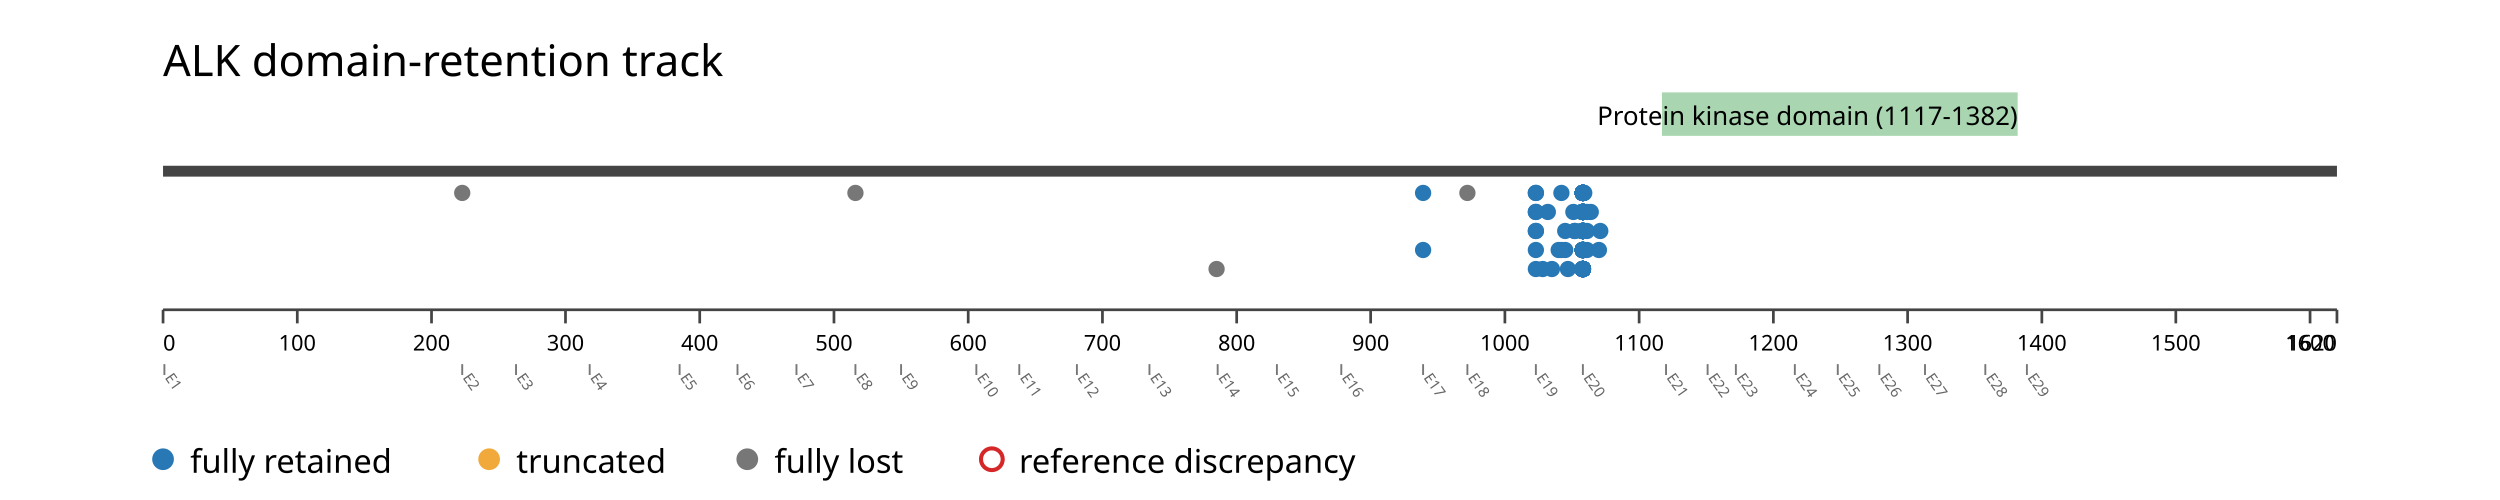
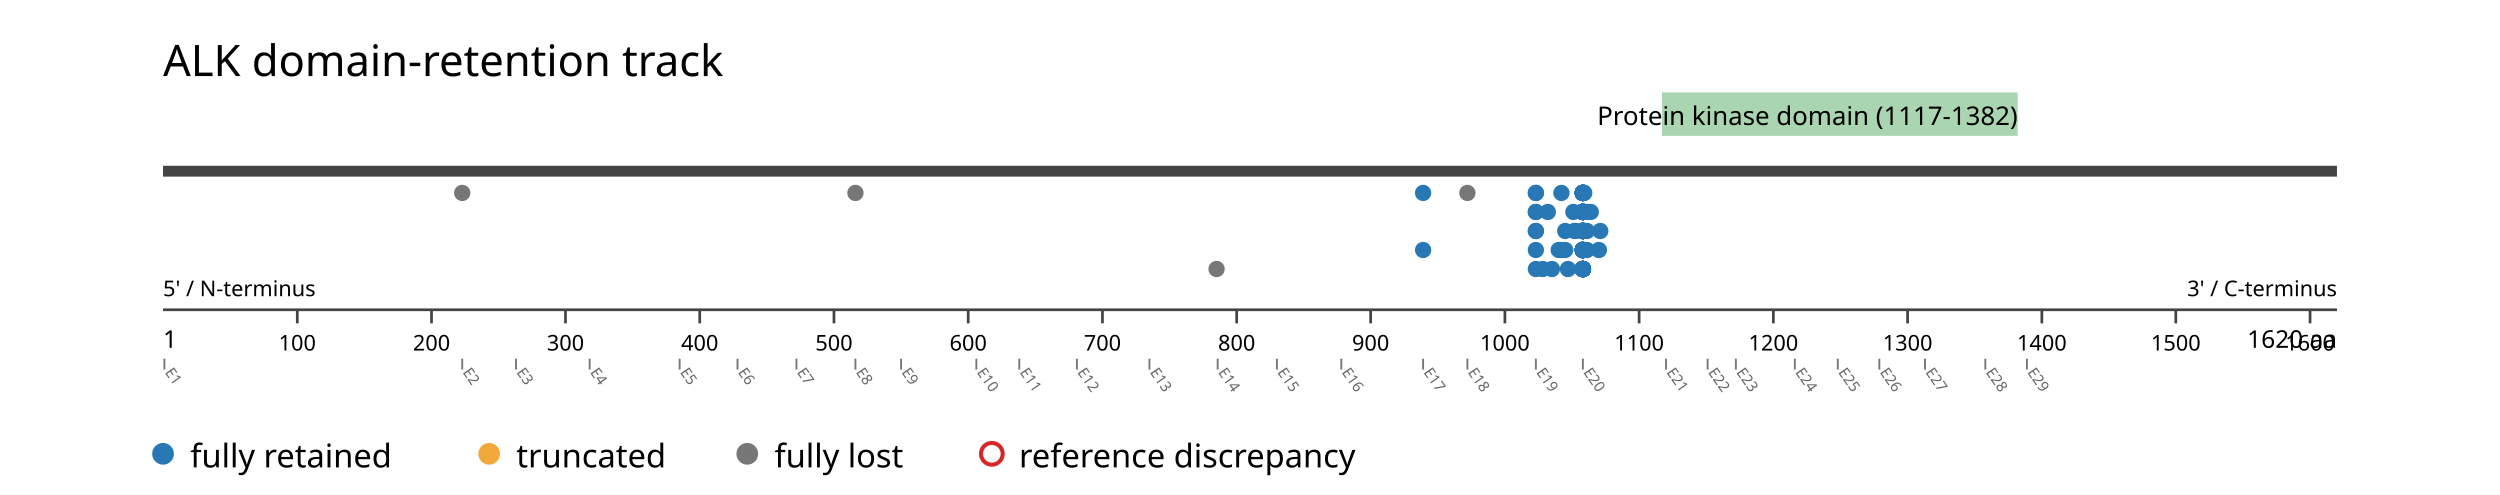
- <svg xmlns="http://www.w3.org/2000/svg" width="920" height="184" viewBox="0 0 920 184">
-   <rect width="920" height="184" fill="white" />
+ <svg xmlns="http://www.w3.org/2000/svg" width="920" height="182" viewBox="0 0 920 182">
+   <rect width="920" height="182" fill="white" />
  <text x="60" y="28" font-family="sans-serif" font-size="16">ALK domain-retention track</text>
  <rect x="611.6" y="34.0" width="130.9" height="16.0" fill="#62b36f" opacity="0.55" />
  <text x="742.5" y="46.0" font-family="sans-serif" font-size="9.5" text-anchor="end">Protein kinase domain (1117-1382)</text>
  <line x1="60.0" y1="63.0" x2="860.0" y2="63.0" stroke="#444" stroke-width="4" />
  <circle cx="314.8" cy="71.0" r="3" fill="#777777" stroke="none" stroke-width="0" />
  <circle cx="582.5" cy="78.0" r="3" fill="#2878b5" stroke="none" stroke-width="0" />
  <circle cx="582.5" cy="85.0" r="3" fill="#777777" stroke="none" stroke-width="0" />
  <circle cx="582.5" cy="92.0" r="3" fill="#2878b5" stroke="none" stroke-width="0" />
  <circle cx="582.5" cy="99.0" r="3" fill="#2878b5" stroke="none" stroke-width="0" />
  <circle cx="582.5" cy="71.0" r="3" fill="#2878b5" stroke="none" stroke-width="0" />
  <circle cx="582.5" cy="78.0" r="3" fill="#2878b5" stroke="none" stroke-width="0" />
  <circle cx="582.5" cy="85.0" r="3" fill="#2878b5" stroke="none" stroke-width="0" />
  <circle cx="582.5" cy="92.0" r="3" fill="#2878b5" stroke="none" stroke-width="0" />
  <circle cx="582.5" cy="99.0" r="3" fill="#2878b5" stroke="none" stroke-width="0" />
  <circle cx="582.5" cy="71.0" r="3" fill="#2878b5" stroke="none" stroke-width="0" />
  <circle cx="582.5" cy="78.0" r="3" fill="#2878b5" stroke="none" stroke-width="0" />
  <circle cx="582.5" cy="85.0" r="3" fill="#2878b5" stroke="none" stroke-width="0" />
  <circle cx="582.5" cy="92.0" r="3" fill="#2878b5" stroke="none" stroke-width="0" />
  <circle cx="582.5" cy="99.0" r="3" fill="#777777" stroke="none" stroke-width="0" />
  <circle cx="582.5" cy="71.0" r="3" fill="#2878b5" stroke="none" stroke-width="0" />
  <circle cx="582.5" cy="78.0" r="3" fill="#2878b5" stroke="none" stroke-width="0" />
  <circle cx="582.5" cy="85.0" r="3" fill="#2878b5" stroke="none" stroke-width="0" />
  <circle cx="582.5" cy="92.0" r="3" fill="#2878b5" stroke="none" stroke-width="0" />
  <circle cx="582.5" cy="99.0" r="3" fill="#2878b5" stroke="none" stroke-width="0" />
  <circle cx="582.5" cy="71.0" r="3" fill="#2878b5" stroke="none" stroke-width="0" />
  <circle cx="582.5" cy="78.0" r="3" fill="#2878b5" stroke="none" stroke-width="0" />
  <circle cx="582.5" cy="85.0" r="3" fill="#2878b5" stroke="none" stroke-width="0" />
  <circle cx="582.5" cy="92.0" r="3" fill="#2878b5" stroke="none" stroke-width="0" />
  <circle cx="582.5" cy="99.0" r="3" fill="#2878b5" stroke="none" stroke-width="0" />
  <circle cx="582.5" cy="71.0" r="3" fill="#2878b5" stroke="none" stroke-width="0" />
  <circle cx="582.5" cy="78.0" r="3" fill="#2878b5" stroke="none" stroke-width="0" />
  <circle cx="582.5" cy="85.0" r="3" fill="#2878b5" stroke="none" stroke-width="0" />
  <circle cx="582.5" cy="92.0" r="3" fill="#2878b5" stroke="none" stroke-width="0" />
  <circle cx="582.5" cy="99.0" r="3" fill="#2878b5" stroke="none" stroke-width="0" />
  <circle cx="582.5" cy="71.0" r="3" fill="#2878b5" stroke="none" stroke-width="0" />
  <circle cx="582.5" cy="78.0" r="3" fill="#2878b5" stroke="none" stroke-width="0" />
  <circle cx="582.5" cy="85.0" r="3" fill="#2878b5" stroke="none" stroke-width="0" />
  <circle cx="582.5" cy="92.0" r="3" fill="#2878b5" stroke="none" stroke-width="0" />
  <circle cx="582.5" cy="99.0" r="3" fill="#2878b5" stroke="none" stroke-width="0" />
  <circle cx="582.5" cy="71.0" r="3" fill="#2878b5" stroke="none" stroke-width="0" />
  <circle cx="582.5" cy="78.0" r="3" fill="#2878b5" stroke="none" stroke-width="0" />
  <circle cx="582.5" cy="85.0" r="3" fill="#2878b5" stroke="none" stroke-width="0" />
  <circle cx="582.5" cy="92.0" r="3" fill="#2878b5" stroke="none" stroke-width="0" />
  <circle cx="582.5" cy="99.0" r="3" fill="#2878b5" stroke="none" stroke-width="0" />
  <circle cx="582.5" cy="71.0" r="3" fill="#2878b5" stroke="none" stroke-width="0" />
  <circle cx="582.5" cy="78.0" r="3" fill="#2878b5" stroke="none" stroke-width="0" />
  <circle cx="582.5" cy="85.0" r="3" fill="#2878b5" stroke="none" stroke-width="0" />
  <circle cx="582.5" cy="92.0" r="3" fill="#2878b5" stroke="none" stroke-width="0" />
  <circle cx="582.5" cy="99.0" r="3" fill="#2878b5" stroke="none" stroke-width="0" />
  <circle cx="582.5" cy="71.0" r="3" fill="#2878b5" stroke="none" stroke-width="0" />
  <circle cx="582.5" cy="78.0" r="3" fill="#2878b5" stroke="none" stroke-width="0" />
  <circle cx="582.5" cy="85.0" r="3" fill="#2878b5" stroke="none" stroke-width="0" />
  <circle cx="582.5" cy="92.0" r="3" fill="#2878b5" stroke="none" stroke-width="0" />
  <circle cx="582.5" cy="99.0" r="3" fill="#2878b5" stroke="none" stroke-width="0" />
  <circle cx="582.5" cy="71.0" r="3" fill="#2878b5" stroke="none" stroke-width="0" />
  <circle cx="582.5" cy="78.0" r="3" fill="#2878b5" stroke="none" stroke-width="0" />
  <circle cx="582.5" cy="85.0" r="3" fill="#2878b5" stroke="none" stroke-width="0" />
  <circle cx="582.5" cy="92.0" r="3" fill="#2878b5" stroke="none" stroke-width="0" />
  <circle cx="582.5" cy="99.0" r="3" fill="#2878b5" stroke="none" stroke-width="0" />
  <circle cx="582.5" cy="71.0" r="3" fill="#2878b5" stroke="none" stroke-width="0" />
  <circle cx="582.5" cy="78.0" r="3" fill="#2878b5" stroke="none" stroke-width="0" />
  <circle cx="582.5" cy="85.0" r="3" fill="#2878b5" stroke="none" stroke-width="0" />
  <circle cx="582.5" cy="92.0" r="3" fill="#2878b5" stroke="none" stroke-width="0" />
  <circle cx="582.5" cy="99.0" r="3" fill="#2878b5" stroke="none" stroke-width="0" />
  <circle cx="582.5" cy="71.0" r="3" fill="#2878b5" stroke="none" stroke-width="0" />
  <circle cx="582.5" cy="78.0" r="3" fill="#2878b5" stroke="none" stroke-width="0" />
  <circle cx="582.5" cy="85.0" r="3" fill="#2878b5" stroke="none" stroke-width="0" />
  <circle cx="582.5" cy="92.0" r="3" fill="#2878b5" stroke="none" stroke-width="0" />
  <circle cx="582.5" cy="99.0" r="3" fill="#2878b5" stroke="none" stroke-width="0" />
  <circle cx="582.5" cy="71.0" r="3" fill="#2878b5" stroke="none" stroke-width="0" />
  <circle cx="582.5" cy="78.0" r="3" fill="#2878b5" stroke="none" stroke-width="0" />
  <circle cx="582.5" cy="85.0" r="3" fill="#2878b5" stroke="none" stroke-width="0" />
  <circle cx="582.5" cy="92.0" r="3" fill="#2878b5" stroke="none" stroke-width="0" />
  <circle cx="567.7" cy="99.0" r="3" fill="#2878b5" stroke="none" stroke-width="0" />
  <circle cx="582.5" cy="71.0" r="3" fill="#2878b5" stroke="none" stroke-width="0" />
  <circle cx="569.6" cy="78.0" r="3" fill="#2878b5" stroke="none" stroke-width="0" />
  <circle cx="582.5" cy="85.0" r="3" fill="#2878b5" stroke="none" stroke-width="0" />
  <circle cx="582.5" cy="92.0" r="3" fill="#2878b5" stroke="none" stroke-width="0" />
  <circle cx="582.5" cy="99.0" r="3" fill="#2878b5" stroke="none" stroke-width="0" />
  <circle cx="582.5" cy="71.0" r="3" fill="#2878b5" stroke="none" stroke-width="0" />
  <circle cx="582.5" cy="78.0" r="3" fill="#2878b5" stroke="none" stroke-width="0" />
  <circle cx="582.5" cy="85.0" r="3" fill="#2878b5" stroke="none" stroke-width="0" />
  <circle cx="582.5" cy="92.0" r="3" fill="#2878b5" stroke="none" stroke-width="0" />
  <circle cx="582.5" cy="99.0" r="3" fill="#2878b5" stroke="none" stroke-width="0" />
  <circle cx="582.5" cy="71.0" r="3" fill="#2878b5" stroke="none" stroke-width="0" />
  <circle cx="582.5" cy="78.0" r="3" fill="#2878b5" stroke="none" stroke-width="0" />
  <circle cx="582.5" cy="85.0" r="3" fill="#2878b5" stroke="none" stroke-width="0" />
  <circle cx="582.5" cy="92.0" r="3" fill="#2878b5" stroke="none" stroke-width="0" />
  <circle cx="582.5" cy="99.0" r="3" fill="#2878b5" stroke="none" stroke-width="0" />
  <circle cx="582.5" cy="71.0" r="3" fill="#2878b5" stroke="none" stroke-width="0" />
  <circle cx="582.5" cy="78.0" r="3" fill="#2878b5" stroke="none" stroke-width="0" />
  <circle cx="576.0" cy="85.0" r="3" fill="#2878b5" stroke="none" stroke-width="0" />
  <circle cx="582.5" cy="92.0" r="3" fill="#2878b5" stroke="none" stroke-width="0" />
  <circle cx="582.5" cy="99.0" r="3" fill="#2878b5" stroke="none" stroke-width="0" />
  <circle cx="582.5" cy="71.0" r="3" fill="#2878b5" stroke="none" stroke-width="0" />
  <circle cx="582.5" cy="78.0" r="3" fill="#2878b5" stroke="none" stroke-width="0" />
  <circle cx="582.5" cy="85.0" r="3" fill="#2878b5" stroke="none" stroke-width="0" />
  <circle cx="582.5" cy="92.0" r="3" fill="#2878b5" stroke="none" stroke-width="0" />
  <circle cx="582.5" cy="99.0" r="3" fill="#2878b5" stroke="none" stroke-width="0" />
  <circle cx="582.5" cy="71.0" r="3" fill="#2878b5" stroke="none" stroke-width="0" />
  <circle cx="582.5" cy="78.0" r="3" fill="#2878b5" stroke="none" stroke-width="0" />
  <circle cx="582.5" cy="85.0" r="3" fill="#2878b5" stroke="none" stroke-width="0" />
  <circle cx="582.5" cy="92.0" r="3" fill="#777777" stroke="none" stroke-width="0" />
  <circle cx="582.5" cy="99.0" r="3" fill="#2878b5" stroke="none" stroke-width="0" />
  <circle cx="582.5" cy="71.0" r="3" fill="#2878b5" stroke="none" stroke-width="0" />
  <circle cx="582.5" cy="78.0" r="3" fill="#2878b5" stroke="none" stroke-width="0" />
  <circle cx="582.5" cy="85.0" r="3" fill="#2878b5" stroke="none" stroke-width="0" />
  <circle cx="582.5" cy="92.0" r="3" fill="#2878b5" stroke="none" stroke-width="0" />
  <circle cx="582.5" cy="99.0" r="3" fill="#2878b5" stroke="none" stroke-width="0" />
  <circle cx="582.5" cy="71.0" r="3" fill="#2878b5" stroke="none" stroke-width="0" />
  <circle cx="565.2" cy="78.0" r="3" fill="#2878b5" stroke="none" stroke-width="0" />
  <circle cx="582.5" cy="85.0" r="3" fill="#2878b5" stroke="none" stroke-width="0" />
  <circle cx="582.5" cy="92.0" r="3" fill="#2878b5" stroke="none" stroke-width="0" />
  <circle cx="582.5" cy="99.0" r="3" fill="#2878b5" stroke="none" stroke-width="0" />
  <circle cx="582.5" cy="71.0" r="3" fill="#2878b5" stroke="none" stroke-width="0" />
  <circle cx="582.5" cy="78.0" r="3" fill="#2878b5" stroke="none" stroke-width="0" />
  <circle cx="588.9" cy="85.0" r="3" fill="#2878b5" stroke="none" stroke-width="0" />
  <circle cx="582.5" cy="92.0" r="3" fill="#2878b5" stroke="none" stroke-width="0" />
  <circle cx="582.5" cy="99.0" r="3" fill="#2878b5" stroke="none" stroke-width="0" />
  <circle cx="583.0" cy="71.0" r="3" fill="#2878b5" stroke="none" stroke-width="0" />
  <circle cx="582.5" cy="78.0" r="3" fill="#777777" stroke="none" stroke-width="0" />
  <circle cx="582.5" cy="85.0" r="3" fill="#2878b5" stroke="none" stroke-width="0" />
  <circle cx="582.5" cy="92.0" r="3" fill="#2878b5" stroke="none" stroke-width="0" />
  <circle cx="582.5" cy="99.0" r="3" fill="#2878b5" stroke="none" stroke-width="0" />
  <circle cx="582.5" cy="71.0" r="3" fill="#2878b5" stroke="none" stroke-width="0" />
  <circle cx="582.5" cy="78.0" r="3" fill="#2878b5" stroke="none" stroke-width="0" />
  <circle cx="582.5" cy="85.0" r="3" fill="#2878b5" stroke="none" stroke-width="0" />
  <circle cx="582.5" cy="92.0" r="3" fill="#2878b5" stroke="none" stroke-width="0" />
  <circle cx="577.0" cy="99.0" r="3" fill="#2878b5" stroke="none" stroke-width="0" />
  <circle cx="582.5" cy="71.0" r="3" fill="#2878b5" stroke="none" stroke-width="0" />
  <circle cx="582.5" cy="78.0" r="3" fill="#2878b5" stroke="none" stroke-width="0" />
  <circle cx="582.5" cy="85.0" r="3" fill="#2878b5" stroke="none" stroke-width="0" />
  <circle cx="582.5" cy="92.0" r="3" fill="#2878b5" stroke="none" stroke-width="0" />
  <circle cx="447.7" cy="99.0" r="3" fill="#777777" stroke="none" stroke-width="0" />
  <circle cx="540.0" cy="71.0" r="3" fill="#777777" stroke="none" stroke-width="0" />
  <circle cx="582.5" cy="78.0" r="3" fill="#2878b5" stroke="none" stroke-width="0" />
  <circle cx="582.5" cy="85.0" r="3" fill="#2878b5" stroke="none" stroke-width="0" />
  <circle cx="582.5" cy="92.0" r="3" fill="#777777" stroke="none" stroke-width="0" />
  <circle cx="582.5" cy="99.0" r="3" fill="#2878b5" stroke="none" stroke-width="0" />
  <circle cx="582.5" cy="71.0" r="3" fill="#2878b5" stroke="none" stroke-width="0" />
  <circle cx="582.5" cy="78.0" r="3" fill="#2878b5" stroke="none" stroke-width="0" />
  <circle cx="582.5" cy="85.0" r="3" fill="#2878b5" stroke="none" stroke-width="0" />
  <circle cx="582.5" cy="92.0" r="3" fill="#2878b5" stroke="none" stroke-width="0" />
  <circle cx="582.5" cy="99.0" r="3" fill="#777777" stroke="none" stroke-width="0" />
  <circle cx="170.1" cy="71.0" r="3" fill="#777777" stroke="none" stroke-width="0" />
  <circle cx="565.2" cy="78.0" r="3" fill="#2878b5" stroke="none" stroke-width="0" />
  <circle cx="565.2" cy="85.0" r="3" fill="#2878b5" stroke="none" stroke-width="0" />
  <circle cx="582.5" cy="92.0" r="3" fill="#2878b5" stroke="none" stroke-width="0" />
  <circle cx="582.5" cy="99.0" r="3" fill="#2878b5" stroke="none" stroke-width="0" />
  <circle cx="523.7" cy="71.0" r="3" fill="#2878b5" stroke="none" stroke-width="0" />
  <circle cx="582.5" cy="78.0" r="3" fill="#2878b5" stroke="none" stroke-width="0" />
  <circle cx="582.5" cy="85.0" r="3" fill="#2878b5" stroke="none" stroke-width="0" />
  <circle cx="582.5" cy="92.0" r="3" fill="#2878b5" stroke="none" stroke-width="0" />
  <circle cx="582.5" cy="99.0" r="3" fill="#2878b5" stroke="none" stroke-width="0" />
  <circle cx="582.5" cy="71.0" r="3" fill="#2878b5" stroke="none" stroke-width="0" />
  <circle cx="582.5" cy="78.0" r="3" fill="#2878b5" stroke="none" stroke-width="0" />
  <circle cx="582.5" cy="85.0" r="3" fill="#2878b5" stroke="none" stroke-width="0" />
  <circle cx="582.5" cy="92.0" r="3" fill="#2878b5" stroke="none" stroke-width="0" />
  <circle cx="582.5" cy="99.0" r="3" fill="#2878b5" stroke="none" stroke-width="0" />
  <circle cx="582.5" cy="71.0" r="3" fill="#2878b5" stroke="none" stroke-width="0" />
  <circle cx="582.5" cy="78.0" r="3" fill="#2878b5" stroke="none" stroke-width="0" />
  <circle cx="582.5" cy="85.0" r="3" fill="#2878b5" stroke="none" stroke-width="0" />
  <circle cx="565.2" cy="92.0" r="3" fill="#2878b5" stroke="none" stroke-width="0" />
  <circle cx="582.5" cy="99.0" r="3" fill="#2878b5" stroke="none" stroke-width="0" />
  <circle cx="582.5" cy="71.0" r="3" fill="#2878b5" stroke="none" stroke-width="0" />
  <circle cx="582.5" cy="78.0" r="3" fill="#2878b5" stroke="none" stroke-width="0" />
  <circle cx="582.5" cy="85.0" r="3" fill="#2878b5" stroke="none" stroke-width="0" />
  <circle cx="582.5" cy="92.0" r="3" fill="#2878b5" stroke="none" stroke-width="0" />
  <circle cx="582.5" cy="99.0" r="3" fill="#2878b5" stroke="none" stroke-width="0" />
  <circle cx="582.5" cy="71.0" r="3" fill="#2878b5" stroke="none" stroke-width="0" />
  <circle cx="582.5" cy="78.0" r="3" fill="#2878b5" stroke="none" stroke-width="0" />
  <circle cx="582.5" cy="85.0" r="3" fill="#2878b5" stroke="none" stroke-width="0" />
  <circle cx="582.5" cy="92.0" r="3" fill="#2878b5" stroke="none" stroke-width="0" />
  <circle cx="582.5" cy="99.0" r="3" fill="#2878b5" stroke="none" stroke-width="0" />
  <circle cx="582.5" cy="71.0" r="3" fill="#2878b5" stroke="none" stroke-width="0" />
  <circle cx="582.5" cy="78.0" r="3" fill="#2878b5" stroke="none" stroke-width="0" />
  <circle cx="582.5" cy="85.0" r="3" fill="#2878b5" stroke="none" stroke-width="0" />
  <circle cx="582.5" cy="92.0" r="3" fill="#2878b5" stroke="none" stroke-width="0" />
  <circle cx="582.5" cy="99.0" r="3" fill="#2878b5" stroke="none" stroke-width="0" />
  <circle cx="582.5" cy="71.0" r="3" fill="#2878b5" stroke="none" stroke-width="0" />
  <circle cx="582.5" cy="78.0" r="3" fill="#2878b5" stroke="none" stroke-width="0" />
  <circle cx="582.5" cy="85.0" r="3" fill="#2878b5" stroke="none" stroke-width="0" />
  <circle cx="582.5" cy="92.0" r="3" fill="#2878b5" stroke="none" stroke-width="0" />
  <circle cx="582.5" cy="99.0" r="3" fill="#2878b5" stroke="none" stroke-width="0" />
  <circle cx="582.5" cy="71.0" r="3" fill="#2878b5" stroke="none" stroke-width="0" />
  <circle cx="582.5" cy="78.0" r="3" fill="#2878b5" stroke="none" stroke-width="0" />
  <circle cx="582.5" cy="85.0" r="3" fill="#2878b5" stroke="none" stroke-width="0" />
  <circle cx="582.5" cy="92.0" r="3" fill="#2878b5" stroke="none" stroke-width="0" />
  <circle cx="582.5" cy="99.0" r="3" fill="#2878b5" stroke="none" stroke-width="0" />
  <circle cx="582.5" cy="71.0" r="3" fill="#2878b5" stroke="none" stroke-width="0" />
  <circle cx="582.5" cy="78.0" r="3" fill="#2878b5" stroke="none" stroke-width="0" />
  <circle cx="582.5" cy="85.0" r="3" fill="#2878b5" stroke="none" stroke-width="0" />
  <circle cx="582.5" cy="92.0" r="3" fill="#2878b5" stroke="none" stroke-width="0" />
  <circle cx="582.5" cy="99.0" r="3" fill="#2878b5" stroke="none" stroke-width="0" />
  <circle cx="582.5" cy="71.0" r="3" fill="#2878b5" stroke="none" stroke-width="0" />
  <circle cx="582.5" cy="78.0" r="3" fill="#2878b5" stroke="none" stroke-width="0" />
  <circle cx="582.5" cy="85.0" r="3" fill="#2878b5" stroke="none" stroke-width="0" />
  <circle cx="573.6" cy="92.0" r="3" fill="#2878b5" stroke="none" stroke-width="0" />
  <circle cx="582.5" cy="99.0" r="3" fill="#2878b5" stroke="none" stroke-width="0" />
  <circle cx="582.5" cy="71.0" r="3" fill="#2878b5" stroke="none" stroke-width="0" />
  <circle cx="582.5" cy="78.0" r="3" fill="#2878b5" stroke="none" stroke-width="0" />
  <circle cx="579.5" cy="85.0" r="3" fill="#2878b5" stroke="none" stroke-width="0" />
  <circle cx="582.5" cy="92.0" r="3" fill="#2878b5" stroke="none" stroke-width="0" />
  <circle cx="582.5" cy="99.0" r="3" fill="#2878b5" stroke="none" stroke-width="0" />
  <circle cx="582.5" cy="71.0" r="3" fill="#2878b5" stroke="none" stroke-width="0" />
  <circle cx="582.5" cy="78.0" r="3" fill="#2878b5" stroke="none" stroke-width="0" />
  <circle cx="582.5" cy="85.0" r="3" fill="#2878b5" stroke="none" stroke-width="0" />
  <circle cx="582.5" cy="92.0" r="3" fill="#2878b5" stroke="none" stroke-width="0" />
  <circle cx="582.5" cy="99.0" r="3" fill="#2878b5" stroke="none" stroke-width="0" />
  <circle cx="582.5" cy="71.0" r="3" fill="#2878b5" stroke="none" stroke-width="0" />
  <circle cx="582.5" cy="78.0" r="3" fill="#2878b5" stroke="none" stroke-width="0" />
  <circle cx="582.5" cy="85.0" r="3" fill="#2878b5" stroke="none" stroke-width="0" />
  <circle cx="523.7" cy="92.0" r="3" fill="#2878b5" stroke="none" stroke-width="0" />
  <circle cx="582.5" cy="99.0" r="3" fill="#2878b5" stroke="none" stroke-width="0" />
  <circle cx="582.5" cy="71.0" r="3" fill="#2878b5" stroke="none" stroke-width="0" />
  <circle cx="582.5" cy="78.0" r="3" fill="#2878b5" stroke="none" stroke-width="0" />
  <circle cx="582.5" cy="85.0" r="3" fill="#2878b5" stroke="none" stroke-width="0" />
  <circle cx="582.5" cy="92.0" r="3" fill="#2878b5" stroke="none" stroke-width="0" />
  <circle cx="582.5" cy="99.0" r="3" fill="#2878b5" stroke="none" stroke-width="0" />
  <circle cx="582.5" cy="71.0" r="3" fill="#2878b5" stroke="none" stroke-width="0" />
  <circle cx="582.5" cy="78.0" r="3" fill="#2878b5" stroke="none" stroke-width="0" />
  <circle cx="582.5" cy="85.0" r="3" fill="#2878b5" stroke="none" stroke-width="0" />
  <circle cx="588.4" cy="92.0" r="3" fill="#2878b5" stroke="none" stroke-width="0" />
  <circle cx="582.5" cy="99.0" r="3" fill="#2878b5" stroke="none" stroke-width="0" />
  <circle cx="582.5" cy="71.0" r="3" fill="#2878b5" stroke="none" stroke-width="0" />
  <circle cx="582.5" cy="78.0" r="3" fill="#2878b5" stroke="none" stroke-width="0" />
  <circle cx="582.5" cy="85.0" r="3" fill="#2878b5" stroke="none" stroke-width="0" />
  <circle cx="582.5" cy="92.0" r="3" fill="#2878b5" stroke="none" stroke-width="0" />
  <circle cx="582.5" cy="99.0" r="3" fill="#2878b5" stroke="none" stroke-width="0" />
  <circle cx="582.5" cy="71.0" r="3" fill="#2878b5" stroke="none" stroke-width="0" />
  <circle cx="582.5" cy="78.0" r="3" fill="#2878b5" stroke="none" stroke-width="0" />
  <circle cx="582.5" cy="85.0" r="3" fill="#2878b5" stroke="none" stroke-width="0" />
  <circle cx="574.6" cy="92.0" r="3" fill="#2878b5" stroke="none" stroke-width="0" />
  <circle cx="582.5" cy="99.0" r="3" fill="#2878b5" stroke="none" stroke-width="0" />
  <circle cx="574.6" cy="71.0" r="3" fill="#2878b5" stroke="none" stroke-width="0" />
  <circle cx="582.5" cy="78.0" r="3" fill="#2878b5" stroke="none" stroke-width="0" />
  <circle cx="582.5" cy="85.0" r="3" fill="#2878b5" stroke="none" stroke-width="0" />
  <circle cx="582.5" cy="92.0" r="3" fill="#2878b5" stroke="none" stroke-width="0" />
  <circle cx="582.5" cy="99.0" r="3" fill="#2878b5" stroke="none" stroke-width="0" />
  <circle cx="582.5" cy="71.0" r="3" fill="#2878b5" stroke="none" stroke-width="0" />
  <circle cx="582.5" cy="78.0" r="3" fill="#2878b5" stroke="none" stroke-width="0" />
  <circle cx="582.5" cy="85.0" r="3" fill="#2878b5" stroke="none" stroke-width="0" />
  <circle cx="582.5" cy="92.0" r="3" fill="#2878b5" stroke="none" stroke-width="0" />
  <circle cx="582.5" cy="99.0" r="3" fill="#2878b5" stroke="none" stroke-width="0" />
  <circle cx="582.5" cy="71.0" r="3" fill="#2878b5" stroke="none" stroke-width="0" />
  <circle cx="582.5" cy="78.0" r="3" fill="#2878b5" stroke="none" stroke-width="0" />
  <circle cx="565.2" cy="85.0" r="3" fill="#2878b5" stroke="none" stroke-width="0" />
  <circle cx="582.5" cy="92.0" r="3" fill="#2878b5" stroke="none" stroke-width="0" />
  <circle cx="582.5" cy="99.0" r="3" fill="#2878b5" stroke="none" stroke-width="0" />
  <circle cx="565.2" cy="71.0" r="3" fill="#2878b5" stroke="none" stroke-width="0" />
  <circle cx="582.5" cy="78.0" r="3" fill="#2878b5" stroke="none" stroke-width="0" />
  <circle cx="582.5" cy="85.0" r="3" fill="#2878b5" stroke="none" stroke-width="0" />
  <circle cx="582.5" cy="92.0" r="3" fill="#2878b5" stroke="none" stroke-width="0" />
  <circle cx="565.2" cy="99.0" r="3" fill="#2878b5" stroke="none" stroke-width="0" />
  <circle cx="565.2" cy="71.0" r="3" fill="#2878b5" stroke="none" stroke-width="0" />
  <circle cx="584.0" cy="78.0" r="3" fill="#2878b5" stroke="none" stroke-width="0" />
  <circle cx="584.0" cy="85.0" r="3" fill="#2878b5" stroke="none" stroke-width="0" />
  <circle cx="584.0" cy="92.0" r="3" fill="#2878b5" stroke="none" stroke-width="0" />
  <circle cx="571.1" cy="99.0" r="3" fill="#2878b5" stroke="none" stroke-width="0" />
  <circle cx="582.5" cy="71.0" r="3" fill="#2878b5" stroke="none" stroke-width="0" />
  <circle cx="579.0" cy="78.0" r="3" fill="#2878b5" stroke="none" stroke-width="0" />
  <circle cx="579.5" cy="85.0" r="3" fill="#2878b5" stroke="none" stroke-width="0" />
  <circle cx="582.5" cy="92.0" r="3" fill="#2878b5" stroke="none" stroke-width="0" />
  <circle cx="582.5" cy="99.0" r="3" fill="#2878b5" stroke="none" stroke-width="0" />
  <circle cx="582.5" cy="71.0" r="3" fill="#2878b5" stroke="none" stroke-width="0" />
  <circle cx="585.4" cy="78.0" r="3" fill="#2878b5" stroke="none" stroke-width="0" />
  <circle cx="582.5" cy="85.0" r="3" fill="#2878b5" stroke="none" stroke-width="0" />
  <circle cx="576.0" cy="92.0" r="3" fill="#2878b5" stroke="none" stroke-width="0" />
  <circle cx="582.5" cy="99.0" r="3" fill="#2878b5" stroke="none" stroke-width="0" />
  <circle cx="582.5" cy="71.0" r="3" fill="#2878b5" stroke="none" stroke-width="0" />
  <circle cx="582.5" cy="78.0" r="3" fill="#2878b5" stroke="none" stroke-width="0" />
  <circle cx="582.5" cy="85.0" r="3" fill="#2878b5" stroke="none" stroke-width="0" />
  <circle cx="582.5" cy="92.0" r="3" fill="#2878b5" stroke="none" stroke-width="0" />
  <circle cx="582.5" cy="99.0" r="3" fill="#2878b5" stroke="none" stroke-width="0" />
  <circle cx="582.5" cy="71.0" r="3" fill="#2878b5" stroke="none" stroke-width="0" />
  <line x1="60.0" y1="114.0" x2="860.0" y2="114.0" stroke="#444444" stroke-width="1" />
-   <line x1="60.0" y1="114.0" x2="60.0" y2="119.0" stroke="#444444" stroke-width="1" />
-   <text x="60.0" y="129.0" font-family="sans-serif" font-size="8" text-anchor="start">0</text>
+   <text x="60.0" y="109.0" font-family="sans-serif" font-size="8" data-axis-end="5-prime" text-anchor="start">5' / N-terminus</text>
+   <text x="860.0" y="109.0" font-family="sans-serif" font-size="8" data-axis-end="3-prime" text-anchor="end">3' / C-terminus</text>
+   <text x="60.0" y="128.0" font-family="sans-serif" font-size="9">1</text>
+   <text x="860.0" y="128.0" font-family="sans-serif" font-size="9" text-anchor="end">1620 aa</text>
+   <line x1="60.5" y1="132.0" x2="60.5" y2="136.0" stroke="#777777" stroke-width="0.7" />
+   <text x="60.5" y="137.0" font-family="sans-serif" font-size="5.5" fill="#666666" transform="rotate(55 60.5 137.0)">E1</text>
+   <line x1="170.1" y1="132.0" x2="170.1" y2="136.0" stroke="#777777" stroke-width="0.7" />
+   <text x="170.1" y="137.0" font-family="sans-serif" font-size="5.5" fill="#666666" transform="rotate(55 170.1 137.0)">E2</text>
+   <line x1="189.9" y1="132.0" x2="189.9" y2="136.0" stroke="#777777" stroke-width="0.7" />
+   <text x="189.9" y="137.0" font-family="sans-serif" font-size="5.5" fill="#666666" transform="rotate(55 189.9 137.0)">E3</text>
+   <line x1="217.0" y1="132.0" x2="217.0" y2="136.0" stroke="#777777" stroke-width="0.7" />
+   <text x="217.0" y="137.0" font-family="sans-serif" font-size="5.5" fill="#666666" transform="rotate(55 217.0 137.0)">E4</text>
+   <line x1="250.1" y1="132.0" x2="250.1" y2="136.0" stroke="#777777" stroke-width="0.7" />
+   <text x="250.1" y="137.0" font-family="sans-serif" font-size="5.5" fill="#666666" transform="rotate(55 250.1 137.0)">E5</text>
+   <line x1="271.4" y1="132.0" x2="271.4" y2="136.0" stroke="#777777" stroke-width="0.7" />
+   <text x="271.4" y="137.0" font-family="sans-serif" font-size="5.5" fill="#666666" transform="rotate(55 271.4 137.0)">E6</text>
+   <line x1="293.1" y1="132.0" x2="293.1" y2="136.0" stroke="#777777" stroke-width="0.7" />
+   <text x="293.1" y="137.0" font-family="sans-serif" font-size="5.5" fill="#666666" transform="rotate(55 293.1 137.0)">E7</text>
+   <line x1="314.8" y1="132.0" x2="314.8" y2="136.0" stroke="#777777" stroke-width="0.7" />
+   <text x="314.8" y="137.0" font-family="sans-serif" font-size="5.5" fill="#666666" transform="rotate(55 314.8 137.0)">E8</text>
+   <line x1="331.6" y1="132.0" x2="331.6" y2="136.0" stroke="#777777" stroke-width="0.7" />
+   <text x="331.6" y="137.0" font-family="sans-serif" font-size="5.5" fill="#666666" transform="rotate(55 331.6 137.0)">E9</text>
+   <line x1="359.3" y1="132.0" x2="359.3" y2="136.0" stroke="#777777" stroke-width="0.7" />
+   <text x="359.3" y="137.0" font-family="sans-serif" font-size="5.5" fill="#666666" transform="rotate(55 359.3 137.0)">E10</text>
+   <line x1="375.1" y1="132.0" x2="375.1" y2="136.0" stroke="#777777" stroke-width="0.7" />
+   <text x="375.1" y="137.0" font-family="sans-serif" font-size="5.5" fill="#666666" transform="rotate(55 375.1 137.0)">E11</text>
+   <line x1="396.3" y1="132.0" x2="396.3" y2="136.0" stroke="#777777" stroke-width="0.7" />
+   <text x="396.3" y="137.0" font-family="sans-serif" font-size="5.5" fill="#666666" transform="rotate(55 396.3 137.0)">E12</text>
+   <line x1="423.0" y1="132.0" x2="423.0" y2="136.0" stroke="#777777" stroke-width="0.7" />
+   <text x="423.0" y="137.0" font-family="sans-serif" font-size="5.5" fill="#666666" transform="rotate(55 423.0 137.0)">E13</text>
+   <line x1="448.1" y1="132.0" x2="448.1" y2="136.0" stroke="#777777" stroke-width="0.7" />
+   <text x="448.1" y="137.0" font-family="sans-serif" font-size="5.5" fill="#666666" transform="rotate(55 448.1 137.0)">E14</text>
+   <line x1="469.9" y1="132.0" x2="469.9" y2="136.0" stroke="#777777" stroke-width="0.7" />
+   <text x="469.9" y="137.0" font-family="sans-serif" font-size="5.5" fill="#666666" transform="rotate(55 469.9 137.0)">E15</text>
+   <line x1="493.6" y1="132.0" x2="493.6" y2="136.0" stroke="#777777" stroke-width="0.7" />
+   <text x="493.6" y="137.0" font-family="sans-serif" font-size="5.5" fill="#666666" transform="rotate(55 493.6 137.0)">E16</text>
+   <line x1="523.7" y1="132.0" x2="523.7" y2="136.0" stroke="#777777" stroke-width="0.7" />
+   <text x="523.7" y="137.0" font-family="sans-serif" font-size="5.5" fill="#666666" transform="rotate(55 523.7 137.0)">E17</text>
+   <line x1="540.0" y1="132.0" x2="540.0" y2="136.0" stroke="#777777" stroke-width="0.7" />
+   <text x="540.0" y="137.0" font-family="sans-serif" font-size="5.5" fill="#666666" transform="rotate(55 540.0 137.0)">E18</text>
+   <line x1="565.2" y1="132.0" x2="565.2" y2="136.0" stroke="#777777" stroke-width="0.7" />
+   <text x="565.2" y="137.0" font-family="sans-serif" font-size="5.5" fill="#666666" transform="rotate(55 565.2 137.0)">E19</text>
+   <line x1="582.5" y1="132.0" x2="582.5" y2="136.0" stroke="#777777" stroke-width="0.7" />
+   <text x="582.5" y="137.0" font-family="sans-serif" font-size="5.5" fill="#666666" transform="rotate(55 582.5 137.0)">E20</text>
+   <line x1="613.1" y1="132.0" x2="613.1" y2="136.0" stroke="#777777" stroke-width="0.7" />
+   <text x="613.1" y="137.0" font-family="sans-serif" font-size="5.5" fill="#666666" transform="rotate(55 613.1 137.0)">E21</text>
+   <line x1="628.4" y1="132.0" x2="628.4" y2="136.0" stroke="#777777" stroke-width="0.7" />
+   <text x="628.4" y="137.0" font-family="sans-serif" font-size="5.5" fill="#666666" transform="rotate(55 628.4 137.0)">E22</text>
+   <line x1="638.8" y1="132.0" x2="638.8" y2="136.0" stroke="#777777" stroke-width="0.7" />
+   <text x="638.8" y="137.0" font-family="sans-serif" font-size="5.5" fill="#666666" transform="rotate(55 638.8 137.0)">E23</text>
+   <line x1="660.5" y1="132.0" x2="660.5" y2="136.0" stroke="#777777" stroke-width="0.7" />
+   <text x="660.5" y="137.0" font-family="sans-serif" font-size="5.5" fill="#666666" transform="rotate(55 660.5 137.0)">E24</text>
+   <line x1="676.3" y1="132.0" x2="676.3" y2="136.0" stroke="#777777" stroke-width="0.7" />
+   <text x="676.3" y="137.0" font-family="sans-serif" font-size="5.5" fill="#666666" transform="rotate(55 676.3 137.0)">E25</text>
+   <line x1="691.6" y1="132.0" x2="691.6" y2="136.0" stroke="#777777" stroke-width="0.7" />
+   <text x="691.6" y="137.0" font-family="sans-serif" font-size="5.5" fill="#666666" transform="rotate(55 691.6 137.0)">E26</text>
+   <line x1="708.4" y1="132.0" x2="708.4" y2="136.0" stroke="#777777" stroke-width="0.7" />
+   <text x="708.4" y="137.0" font-family="sans-serif" font-size="5.5" fill="#666666" transform="rotate(55 708.4 137.0)">E27</text>
+   <line x1="730.6" y1="132.0" x2="730.6" y2="136.0" stroke="#777777" stroke-width="0.7" />
+   <text x="730.6" y="137.0" font-family="sans-serif" font-size="5.5" fill="#666666" transform="rotate(55 730.6 137.0)">E28</text>
+   <line x1="745.9" y1="132.0" x2="745.9" y2="136.0" stroke="#777777" stroke-width="0.7" />
+   <text x="745.9" y="137.0" font-family="sans-serif" font-size="5.5" fill="#666666" transform="rotate(55 745.9 137.0)">E29</text>
  <line x1="109.4" y1="114.0" x2="109.4" y2="119.0" stroke="#444444" stroke-width="1" />
  <text x="109.4" y="129.0" font-family="sans-serif" font-size="8" text-anchor="middle">100</text>
  <line x1="158.8" y1="114.0" x2="158.8" y2="119.0" stroke="#444444" stroke-width="1" />
  <text x="158.8" y="129.0" font-family="sans-serif" font-size="8" text-anchor="middle">200</text>
  <line x1="208.1" y1="114.0" x2="208.1" y2="119.0" stroke="#444444" stroke-width="1" />
  <text x="208.1" y="129.0" font-family="sans-serif" font-size="8" text-anchor="middle">300</text>
  <line x1="257.5" y1="114.0" x2="257.5" y2="119.0" stroke="#444444" stroke-width="1" />
  <text x="257.5" y="129.0" font-family="sans-serif" font-size="8" text-anchor="middle">400</text>
  <line x1="306.9" y1="114.0" x2="306.9" y2="119.0" stroke="#444444" stroke-width="1" />
  <text x="306.9" y="129.0" font-family="sans-serif" font-size="8" text-anchor="middle">500</text>
  <line x1="356.3" y1="114.0" x2="356.3" y2="119.0" stroke="#444444" stroke-width="1" />
  <text x="356.3" y="129.0" font-family="sans-serif" font-size="8" text-anchor="middle">600</text>
  <line x1="405.7" y1="114.0" x2="405.7" y2="119.0" stroke="#444444" stroke-width="1" />
  <text x="405.7" y="129.0" font-family="sans-serif" font-size="8" text-anchor="middle">700</text>
  <line x1="455.1" y1="114.0" x2="455.1" y2="119.0" stroke="#444444" stroke-width="1" />
  <text x="455.1" y="129.0" font-family="sans-serif" font-size="8" text-anchor="middle">800</text>
  <line x1="504.4" y1="114.0" x2="504.4" y2="119.0" stroke="#444444" stroke-width="1" />
  <text x="504.4" y="129.0" font-family="sans-serif" font-size="8" text-anchor="middle">900</text>
  <line x1="553.8" y1="114.0" x2="553.8" y2="119.0" stroke="#444444" stroke-width="1" />
  <text x="553.8" y="129.0" font-family="sans-serif" font-size="8" text-anchor="middle">1000</text>
  <line x1="603.2" y1="114.0" x2="603.2" y2="119.0" stroke="#444444" stroke-width="1" />
  <text x="603.2" y="129.0" font-family="sans-serif" font-size="8" text-anchor="middle">1100</text>
  <line x1="652.6" y1="114.0" x2="652.6" y2="119.0" stroke="#444444" stroke-width="1" />
  <text x="652.6" y="129.0" font-family="sans-serif" font-size="8" text-anchor="middle">1200</text>
  <line x1="702.0" y1="114.0" x2="702.0" y2="119.0" stroke="#444444" stroke-width="1" />
  <text x="702.0" y="129.0" font-family="sans-serif" font-size="8" text-anchor="middle">1300</text>
  <line x1="751.4" y1="114.0" x2="751.4" y2="119.0" stroke="#444444" stroke-width="1" />
  <text x="751.4" y="129.0" font-family="sans-serif" font-size="8" text-anchor="middle">1400</text>
  <line x1="800.7" y1="114.0" x2="800.7" y2="119.0" stroke="#444444" stroke-width="1" />
  <text x="800.7" y="129.0" font-family="sans-serif" font-size="8" text-anchor="middle">1500</text>
  <line x1="850.1" y1="114.0" x2="850.1" y2="119.0" stroke="#444444" stroke-width="1" />
  <text x="850.1" y="129.0" font-family="sans-serif" font-size="8" text-anchor="middle">1600</text>
-   <line x1="860.0" y1="114.0" x2="860.0" y2="119.0" stroke="#444444" stroke-width="1" />
-   <text x="860.0" y="129.0" font-family="sans-serif" font-size="8" text-anchor="end">1620</text>
-   <line x1="60.5" y1="134.0" x2="60.5" y2="138.0" stroke="#777777" stroke-width="0.7" />
-   <text x="60.5" y="139.0" font-family="sans-serif" font-size="5.5" fill="#666666" transform="rotate(55 60.5 139.0)">E1</text>
-   <line x1="170.1" y1="134.0" x2="170.1" y2="138.0" stroke="#777777" stroke-width="0.7" />
-   <text x="170.1" y="139.0" font-family="sans-serif" font-size="5.5" fill="#666666" transform="rotate(55 170.1 139.0)">E2</text>
-   <line x1="189.9" y1="134.0" x2="189.9" y2="138.0" stroke="#777777" stroke-width="0.7" />
-   <text x="189.9" y="139.0" font-family="sans-serif" font-size="5.5" fill="#666666" transform="rotate(55 189.9 139.0)">E3</text>
-   <line x1="217.0" y1="134.0" x2="217.0" y2="138.0" stroke="#777777" stroke-width="0.7" />
-   <text x="217.0" y="139.0" font-family="sans-serif" font-size="5.5" fill="#666666" transform="rotate(55 217.0 139.0)">E4</text>
-   <line x1="250.1" y1="134.0" x2="250.1" y2="138.0" stroke="#777777" stroke-width="0.7" />
-   <text x="250.1" y="139.0" font-family="sans-serif" font-size="5.5" fill="#666666" transform="rotate(55 250.1 139.0)">E5</text>
-   <line x1="271.4" y1="134.0" x2="271.4" y2="138.0" stroke="#777777" stroke-width="0.7" />
-   <text x="271.4" y="139.0" font-family="sans-serif" font-size="5.5" fill="#666666" transform="rotate(55 271.4 139.0)">E6</text>
-   <line x1="293.1" y1="134.0" x2="293.1" y2="138.0" stroke="#777777" stroke-width="0.7" />
-   <text x="293.1" y="139.0" font-family="sans-serif" font-size="5.5" fill="#666666" transform="rotate(55 293.1 139.0)">E7</text>
-   <line x1="314.8" y1="134.0" x2="314.8" y2="138.0" stroke="#777777" stroke-width="0.7" />
-   <text x="314.8" y="139.0" font-family="sans-serif" font-size="5.5" fill="#666666" transform="rotate(55 314.8 139.0)">E8</text>
-   <line x1="331.6" y1="134.0" x2="331.6" y2="138.0" stroke="#777777" stroke-width="0.7" />
-   <text x="331.6" y="139.0" font-family="sans-serif" font-size="5.5" fill="#666666" transform="rotate(55 331.6 139.0)">E9</text>
-   <line x1="359.3" y1="134.0" x2="359.3" y2="138.0" stroke="#777777" stroke-width="0.7" />
-   <text x="359.3" y="139.0" font-family="sans-serif" font-size="5.5" fill="#666666" transform="rotate(55 359.3 139.0)">E10</text>
-   <line x1="375.1" y1="134.0" x2="375.1" y2="138.0" stroke="#777777" stroke-width="0.7" />
-   <text x="375.1" y="139.0" font-family="sans-serif" font-size="5.5" fill="#666666" transform="rotate(55 375.1 139.0)">E11</text>
-   <line x1="396.3" y1="134.0" x2="396.3" y2="138.0" stroke="#777777" stroke-width="0.7" />
-   <text x="396.3" y="139.0" font-family="sans-serif" font-size="5.5" fill="#666666" transform="rotate(55 396.3 139.0)">E12</text>
-   <line x1="423.0" y1="134.0" x2="423.0" y2="138.0" stroke="#777777" stroke-width="0.7" />
-   <text x="423.0" y="139.0" font-family="sans-serif" font-size="5.5" fill="#666666" transform="rotate(55 423.0 139.0)">E13</text>
-   <line x1="448.1" y1="134.0" x2="448.1" y2="138.0" stroke="#777777" stroke-width="0.7" />
-   <text x="448.1" y="139.0" font-family="sans-serif" font-size="5.5" fill="#666666" transform="rotate(55 448.1 139.0)">E14</text>
-   <line x1="469.9" y1="134.0" x2="469.9" y2="138.0" stroke="#777777" stroke-width="0.7" />
-   <text x="469.9" y="139.0" font-family="sans-serif" font-size="5.5" fill="#666666" transform="rotate(55 469.9 139.0)">E15</text>
-   <line x1="493.6" y1="134.0" x2="493.6" y2="138.0" stroke="#777777" stroke-width="0.7" />
-   <text x="493.6" y="139.0" font-family="sans-serif" font-size="5.5" fill="#666666" transform="rotate(55 493.6 139.0)">E16</text>
-   <line x1="523.7" y1="134.0" x2="523.7" y2="138.0" stroke="#777777" stroke-width="0.7" />
-   <text x="523.7" y="139.0" font-family="sans-serif" font-size="5.5" fill="#666666" transform="rotate(55 523.7 139.0)">E17</text>
-   <line x1="540.0" y1="134.0" x2="540.0" y2="138.0" stroke="#777777" stroke-width="0.7" />
-   <text x="540.0" y="139.0" font-family="sans-serif" font-size="5.5" fill="#666666" transform="rotate(55 540.0 139.0)">E18</text>
-   <line x1="565.2" y1="134.0" x2="565.2" y2="138.0" stroke="#777777" stroke-width="0.7" />
-   <text x="565.2" y="139.0" font-family="sans-serif" font-size="5.5" fill="#666666" transform="rotate(55 565.2 139.0)">E19</text>
-   <line x1="582.5" y1="134.0" x2="582.5" y2="138.0" stroke="#777777" stroke-width="0.7" />
-   <text x="582.5" y="139.0" font-family="sans-serif" font-size="5.5" fill="#666666" transform="rotate(55 582.5 139.0)">E20</text>
-   <line x1="613.1" y1="134.0" x2="613.1" y2="138.0" stroke="#777777" stroke-width="0.7" />
-   <text x="613.1" y="139.0" font-family="sans-serif" font-size="5.5" fill="#666666" transform="rotate(55 613.1 139.0)">E21</text>
-   <line x1="628.4" y1="134.0" x2="628.4" y2="138.0" stroke="#777777" stroke-width="0.7" />
-   <text x="628.4" y="139.0" font-family="sans-serif" font-size="5.5" fill="#666666" transform="rotate(55 628.4 139.0)">E22</text>
-   <line x1="638.8" y1="134.0" x2="638.8" y2="138.0" stroke="#777777" stroke-width="0.7" />
-   <text x="638.8" y="139.0" font-family="sans-serif" font-size="5.5" fill="#666666" transform="rotate(55 638.8 139.0)">E23</text>
-   <line x1="660.5" y1="134.0" x2="660.5" y2="138.0" stroke="#777777" stroke-width="0.7" />
-   <text x="660.5" y="139.0" font-family="sans-serif" font-size="5.5" fill="#666666" transform="rotate(55 660.5 139.0)">E24</text>
-   <line x1="676.3" y1="134.0" x2="676.3" y2="138.0" stroke="#777777" stroke-width="0.7" />
-   <text x="676.3" y="139.0" font-family="sans-serif" font-size="5.5" fill="#666666" transform="rotate(55 676.3 139.0)">E25</text>
-   <line x1="691.6" y1="134.0" x2="691.6" y2="138.0" stroke="#777777" stroke-width="0.7" />
-   <text x="691.6" y="139.0" font-family="sans-serif" font-size="5.5" fill="#666666" transform="rotate(55 691.6 139.0)">E26</text>
-   <line x1="708.4" y1="134.0" x2="708.4" y2="138.0" stroke="#777777" stroke-width="0.7" />
-   <text x="708.4" y="139.0" font-family="sans-serif" font-size="5.5" fill="#666666" transform="rotate(55 708.4 139.0)">E27</text>
-   <line x1="730.6" y1="134.0" x2="730.6" y2="138.0" stroke="#777777" stroke-width="0.7" />
-   <text x="730.6" y="139.0" font-family="sans-serif" font-size="5.5" fill="#666666" transform="rotate(55 730.6 139.0)">E28</text>
-   <line x1="745.9" y1="134.0" x2="745.9" y2="138.0" stroke="#777777" stroke-width="0.7" />
-   <text x="745.9" y="139.0" font-family="sans-serif" font-size="5.5" fill="#666666" transform="rotate(55 745.9 139.0)">E29</text>
-   <circle cx="60" cy="169.0" r="4" fill="#2878b5" />
-   <text x="70" y="174.0" font-family="sans-serif" font-size="12">fully retained</text>
-   <circle cx="180" cy="169.0" r="4" fill="#f2a93b" />
-   <text x="190" y="174.0" font-family="sans-serif" font-size="12">truncated</text>
-   <circle cx="275" cy="169.0" r="4" fill="#777777" />
-   <text x="285" y="174.0" font-family="sans-serif" font-size="12">fully lost</text>
-   <circle cx="365" cy="169.0" r="4" fill="white" stroke="#d62728" stroke-width="1.5" />
-   <text x="375" y="174.0" font-family="sans-serif" font-size="12">reference discrepancy</text>
+   <circle cx="60" cy="167.0" r="4" fill="#2878b5" />
+   <text x="70" y="172.0" font-family="sans-serif" font-size="12">fully retained</text>
+   <circle cx="180" cy="167.0" r="4" fill="#f2a93b" />
+   <text x="190" y="172.0" font-family="sans-serif" font-size="12">truncated</text>
+   <circle cx="275" cy="167.0" r="4" fill="#777777" />
+   <text x="285" y="172.0" font-family="sans-serif" font-size="12">fully lost</text>
+   <circle cx="365" cy="167.0" r="4" fill="white" stroke="#d62728" stroke-width="1.5" />
+   <text x="375" y="172.0" font-family="sans-serif" font-size="12">reference discrepancy</text>
</svg>
